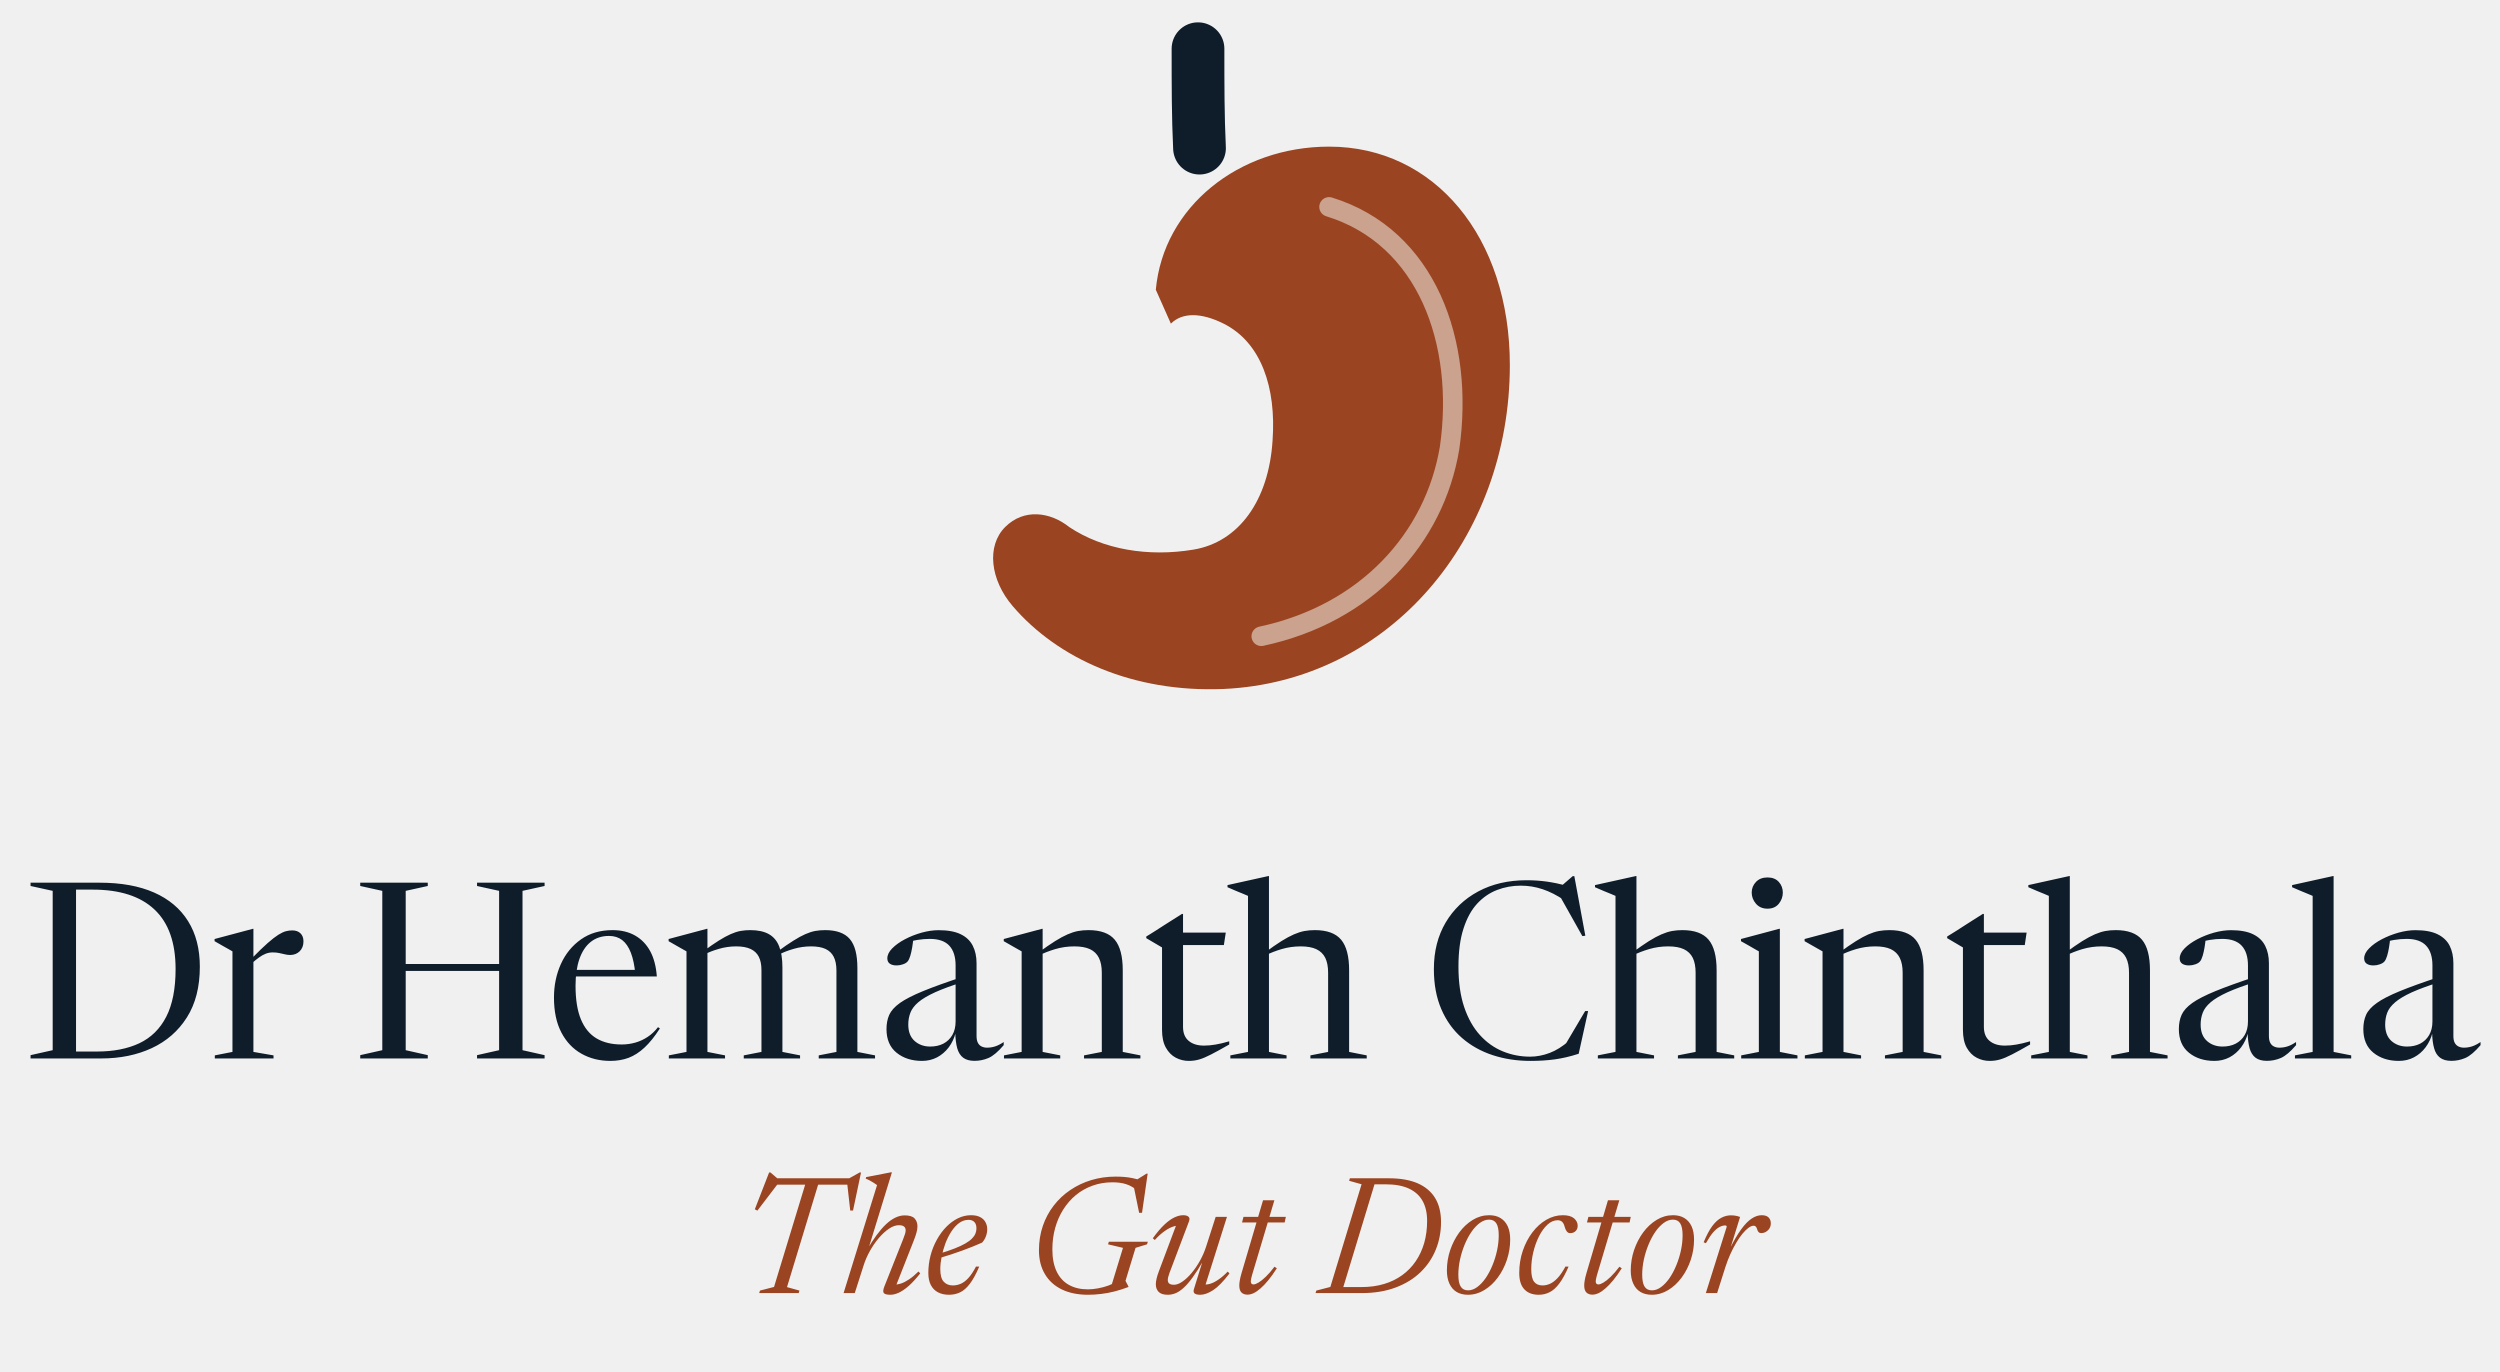
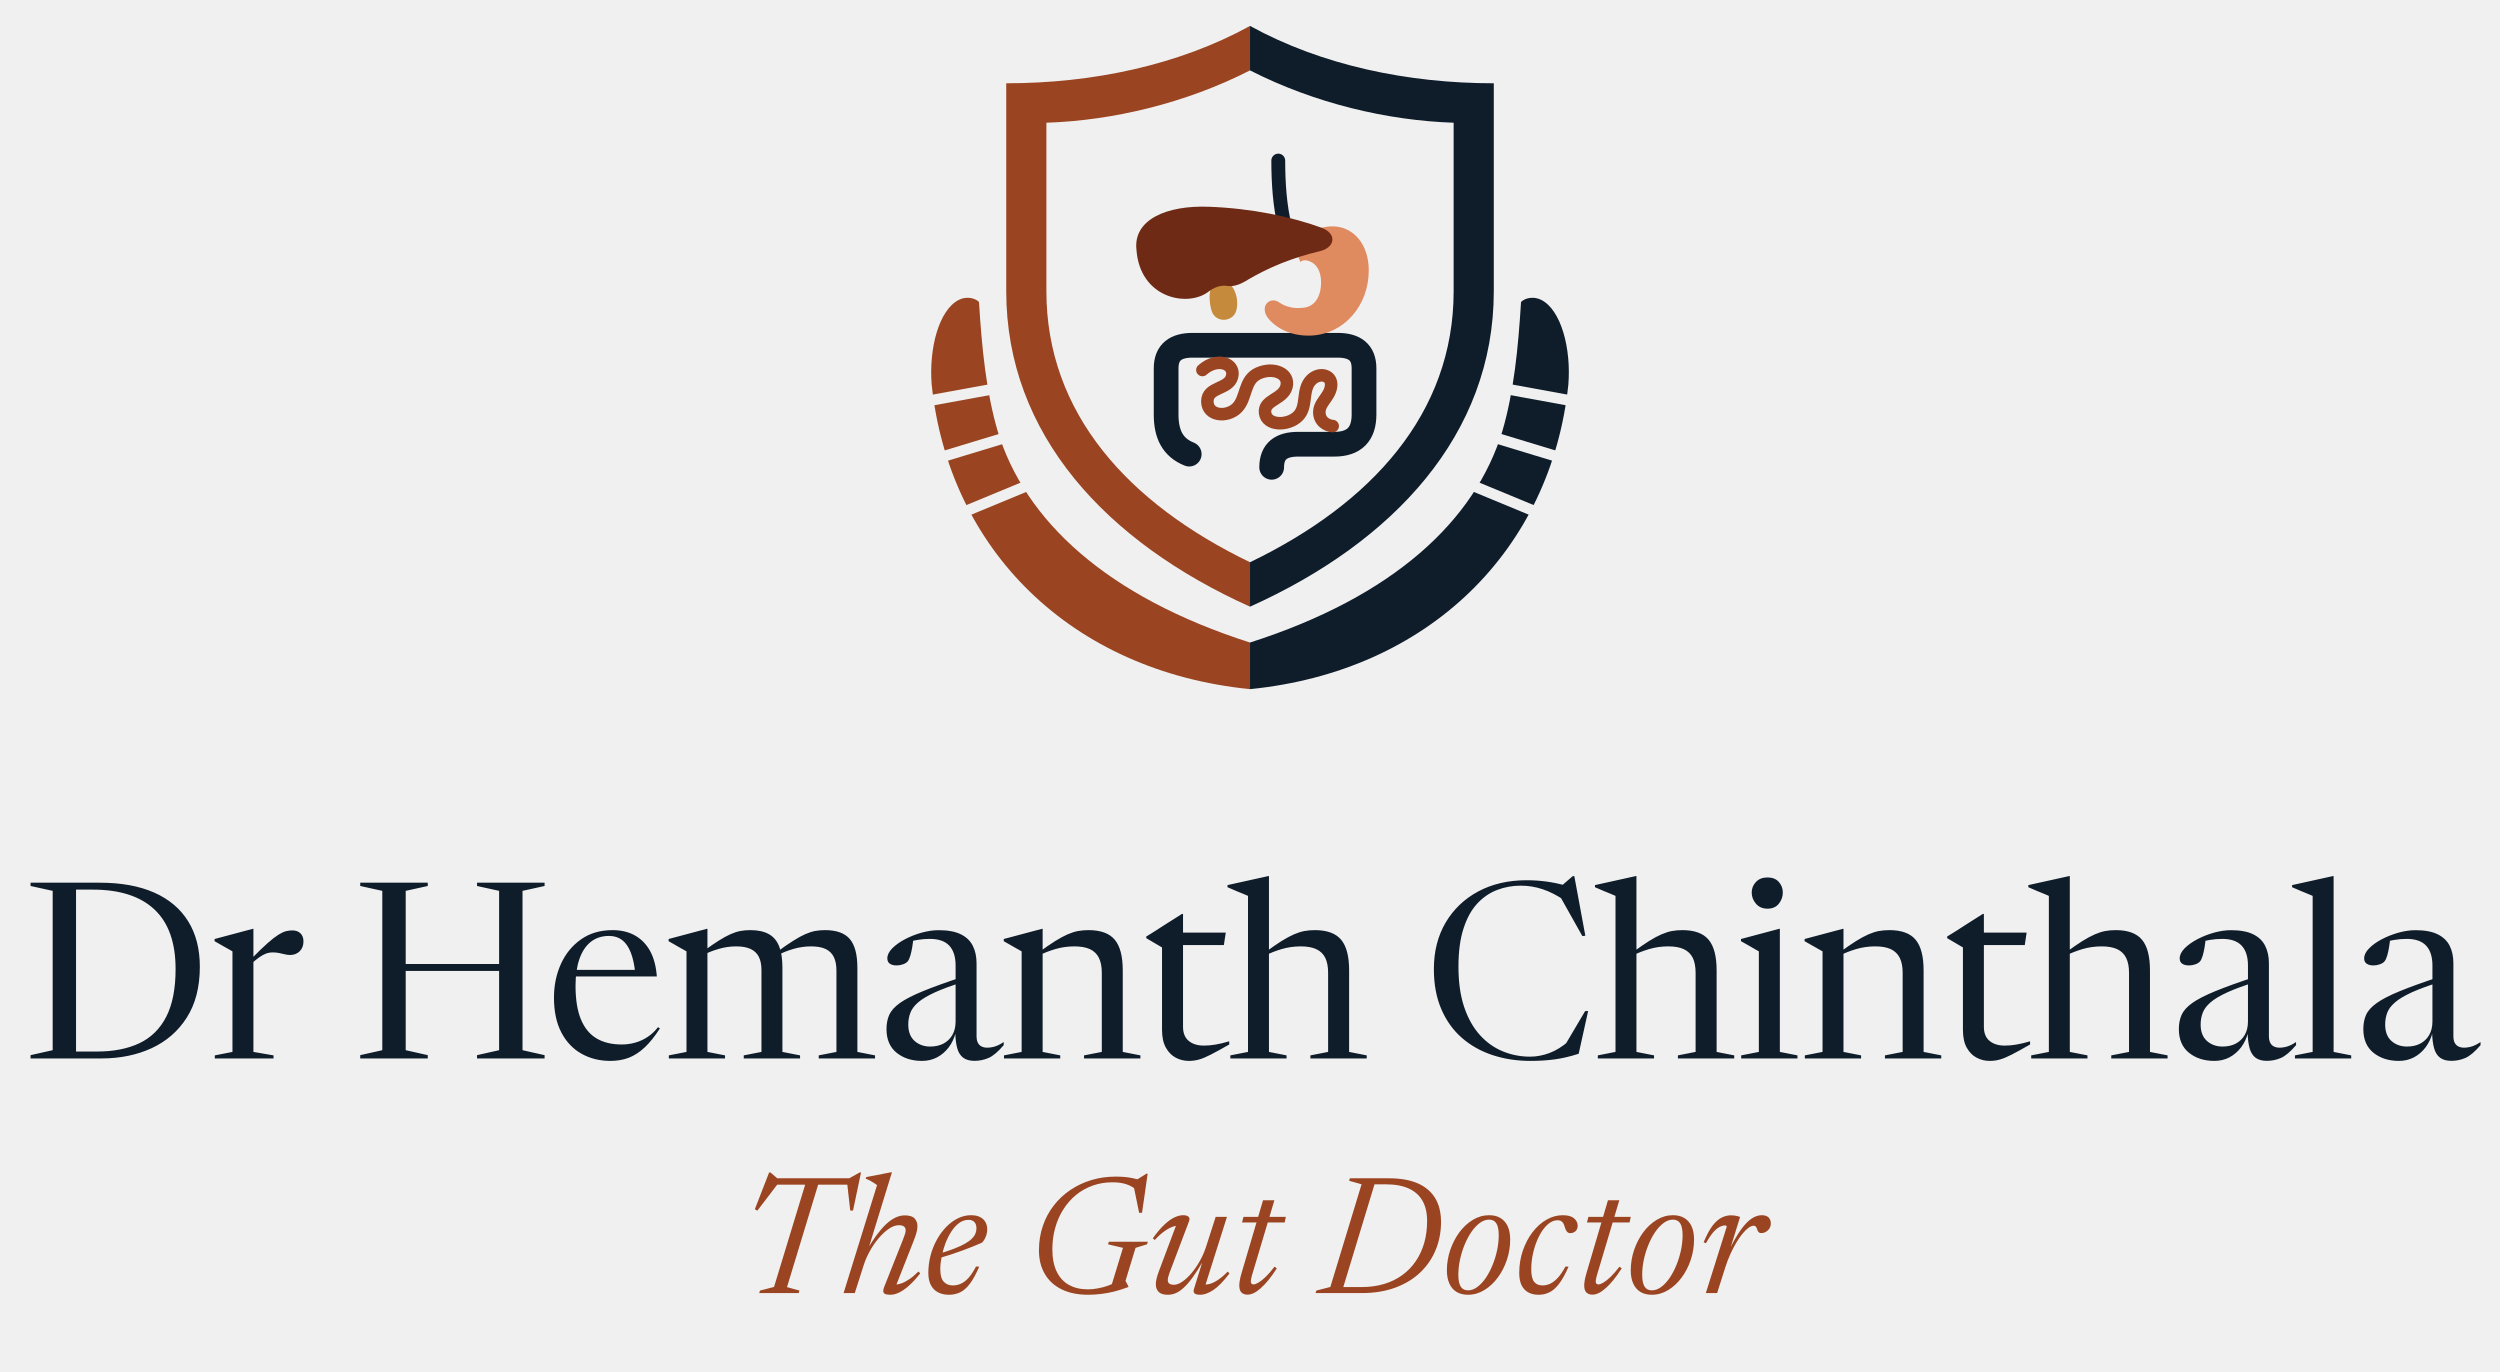
<svg xmlns="http://www.w3.org/2000/svg" viewBox="-4 -4 447.494 245.46" role="img">
-   <g transform="translate(146.26 3.37) scale(1.3483)">
-     <path d="M42 33 C43 22 53 14 65 14 C79 14 89 26 89 43 C89 66 73 85 51 86 C39 86.5 29 82 23 75 C20 71.5 19.5 67 22 64.5 C24.5 62 28 62.5 30.5 64.5 C35 67.5 41 68.5 47 67.5 C53 66.5 57 61 57.5 53 C58 46 56 40 51 37.5 C48 36 45.5 36 44 37.5 Z" fill="#9a4421" />
-     <path d="M47.6 1 C47.6 6 47.6 10 47.8 14.2" fill="none" stroke="#0f1d2b" stroke-width="7" stroke-linecap="round" />
-     <path d="M65 22 C78 26 83 40 81 54 C79 66 70 76 56 79" fill="none" stroke="#f2eee6" stroke-width="2.6" stroke-linecap="round" opacity="0.55" />
+   <g transform="translate(155.58 -7.06) scale(1.2834)">
+     <defs>
+       <clipPath id="soc3l">
+         <rect width="50" height="100" />
+       </clipPath>
+       <clipPath id="soc3r">
+         <rect x="50" width="50" height="100" />
+       </clipPath>
+       <mask id="soc3m" maskUnits="userSpaceOnUse" x="0" y="0" width="100" height="100">
+         <rect width="100" height="100" fill="#fff" />
+         <path d="M4 58.5 L14.4 56.6" stroke="#000" stroke-width="1.5" />
+         <path d="M5.4 66.6 L16.6 63.2" stroke="#000" stroke-width="1.5" />
+         <path d="M8.6 74.4 L20.2 69.6" stroke="#000" stroke-width="1.5" />
+         <path d="M 96 58.5 L 85.6 56.6" stroke="#000" stroke-width="1.5" />
+         <path d="M 94.6 66.6 L 83.4 63.2" stroke="#000" stroke-width="1.5" />
+         <path d="M 91.4 74.4 L 79.8 69.6" stroke="#000" stroke-width="1.5" />
+       </mask>
+     </defs>
+     <path d="M50 6 C60 11.5 72 14 84 14 L84 43 C84 63 70 78 50 87 C30 78 16 63 16 43 L16 14 C28 14 40 11.5 50 6 Z M50 12.2 C59 16.8 69.2 19.2 78.4 19.5 L78.4 43 C78.4 60 67 72.6 50 80.8 C33 72.6 21.6 60 21.6 43 L21.6 19.5 C30.8 19.2 41 16.8 50 12.2 Z" fill-rule="evenodd" fill="#9a4421" clip-path="url(#soc3l)" />
+     <path d="M50 6 C60 11.5 72 14 84 14 L84 43 C84 63 70 78 50 87 C30 78 16 63 16 43 L16 14 C28 14 40 11.5 50 6 Z M50 12.2 C59 16.8 69.2 19.2 78.4 19.5 L78.4 43 C78.4 60 67 72.6 50 80.8 C33 72.6 21.6 60 21.6 43 L21.6 19.5 C30.8 19.2 41 16.8 50 12.2 Z" fill-rule="evenodd" fill="#0f1d2b" clip-path="url(#soc3r)" />
+     <g transform="translate(29.1 23.4) scale(.46)">
+       <path d="M27 92 C22 90 20 86 20 80 L20 66 C20 61 23 59 28 59 L72 59 C77 59 80 61 80 66 L80 80 C80 86 77 89 71 89 L60 89 C55 89 52 91 52 96" fill="none" stroke="#0f1d2b" stroke-width="7.5" stroke-linecap="round" stroke-linejoin="round" />
+       <path d="M31 66.5 C35.5 62.5 41 64.5 40 68.5 C39 72.5 32.5 71.5 32.5 76 C32.5 80.5 38.5 81 41.5 78 C44.5 75 43.5 69.5 48 67.5 C52.5 65.5 57.5 67.5 56.5 71.5 C55.5 75.5 49.5 75.5 50 79.5 C50.5 83.5 57 83.5 60 80.5 C63 77.5 61 72.5 64 69.5 C66.5 67 70.5 68 70 71.5 C69.5 75 66 76.5 66.5 80 C67 83 70 83.5 70.5 83.5" fill="none" stroke="#9a4421" stroke-width="3.8" stroke-linecap="round" stroke-linejoin="round" />
+       <path d="M54 3 C54 10 54.5 17 56 23" fill="none" stroke="#0f1d2b" stroke-width="4.2" stroke-linecap="round" />
+       <path d="M42 33 C43 22 53 14 65 14 C79 14 89 26 89 43 C89 66 73 85 51 86 C39 86.5 29 82 23 75 C20 71.5 19.5 67 22 64.5 C24.5 62 28 62.5 30.5 64.5 C35 67.5 41 68.5 47 67.5 C53 66.5 57 61 57.5 53 C58 46 56 40 51 37.5 C48 36 45.5 36 44 37.5 Z" transform="translate(40.5 16.5) scale(0.46)" fill="#e08a5f" />
+       <path d="M35.4 38.5 C39.8 38.8 42.4 43.8 41.3 48.4 C40.4 51.8 35.7 52.3 34.1 49.3 C32.8 46.6 32.6 40.5 35.4 38.5 Z" fill="#c58a3c" />
+       <path d="M11 30 C10 21 20 16.5 33 17 C46 17.5 58 20 67.5 23.5 C72 25.5 71 29.5 66.5 30.5 C58 32.5 51 35.5 45 39 C42.5 40.6 40.5 41.3 38.5 41 C36.5 40.7 34.5 41.4 32.5 43 C26 47.5 12 44.5 11 30 Z" fill="#6e2a14" />
+     </g>
+     <g mask="url(#soc3m)">
+       <path d="M12.2 44.5 C12.6 51 13.2 57 14.8 62.5 C18.6 75 30 85.6 50 92 L50 98.5 C25 96 8 79 5.6 56 C5.2 51 6.6 45.6 9.4 44.2 C10.4 43.7 11.6 43.9 12.2 44.5 Z" fill="#9a4421" />
+       <path d="M 87.8 44.5 C 87.4 51 86.8 57 85.2 62.5 C 81.4 75 70 85.6 50 92 L 50 98.5 C 75 96 92 79 94.4 56 C 94.8 51 93.4 45.6 90.6 44.2 C 89.6 43.7 88.4 43.9 87.8 44.5 Z" fill="#0f1d2b" />
+     </g>
  </g>
  <g transform="translate(0 185.46)">
    <path d="M27.43 -16.01Q27.43 -23.12 23.64 -26.67Q19.86 -30.22 12.6 -30.22H7.13L7.18 -31.46H13.85Q19.58 -31.46 23.58 -29.7Q27.58 -27.93 29.67 -24.57Q31.77 -21.21 31.77 -16.42Q31.77 -10.99 29.45 -7.34Q27.14 -3.69 23.15 -1.84Q19.17 0 14.15 0H7.18L7.13 -1.24H13.38Q17.8 -1.24 20.94 -2.72Q24.09 -4.21 25.76 -7.47Q27.43 -10.72 27.43 -16.01ZM1.47 0V-0.59L5.43 -1.48V-30L1.47 -30.87V-31.46H9.61V0H1.47ZM48.32 -22.92Q49.24 -22.92 49.78 -22.4Q50.32 -21.88 50.32 -20.96Q50.32 -19.87 49.65 -19.19Q48.97 -18.52 47.93 -18.52Q47.46 -18.52 46.99 -18.64Q46.53 -18.75 46.01 -18.86Q45.49 -18.98 44.82 -18.98Q44.16 -18.98 43.57 -18.75Q42.98 -18.52 42.39 -18.09Q41.79 -17.67 41.08 -17.03V-17.92Q42.76 -19.64 43.91 -20.65Q45.06 -21.66 45.84 -22.15Q46.62 -22.63 47.2 -22.78Q47.77 -22.92 48.32 -22.92ZM41.36 -18.82V-1.17L44.96 -0.55V0H34.45V-0.55L37.61 -1.17V-19.17Q37.33 -19.33 36.89 -19.58Q36.46 -19.82 35.84 -20.17Q35.22 -20.53 34.41 -20.99V-21.38L41.27 -23.21H41.36V-18.82ZM68.62 -1.48 72.57 -0.59V0H60.48V-0.59L64.43 -1.48V-30L60.48 -30.87V-31.46H72.57V-30.87L68.62 -30V-1.48ZM89.53 -1.48 93.48 -0.59V0H81.39V-0.59L85.34 -1.48V-30L81.39 -30.87V-31.46H93.48V-30.87L89.53 -30V-1.48ZM66.09 -15.67V-16.91H87.8V-15.67H66.09ZM105.65 -22.97Q107.97 -22.97 109.68 -22Q111.39 -21.03 112.39 -19.19Q113.38 -17.34 113.57 -14.68H98.77V-15.86H111.28L109.73 -15.05Q109.51 -17.41 108.92 -18.93Q108.33 -20.45 107.37 -21.19Q106.4 -21.93 105.02 -21.93Q103.1 -21.93 101.76 -20.88Q100.42 -19.82 99.72 -17.82Q99.02 -15.82 99.02 -13Q99.02 -9.33 99.98 -7Q100.95 -4.67 102.79 -3.58Q104.63 -2.5 107.27 -2.5Q108.52 -2.5 109.7 -2.83Q110.87 -3.16 111.92 -3.85Q112.97 -4.54 113.78 -5.6L114.12 -5.37Q112.73 -3.21 111.36 -1.94Q109.99 -0.67 108.51 -0.11Q107.02 0.44 105.25 0.44Q102.37 0.44 100.08 -0.85Q97.8 -2.13 96.48 -4.65Q95.16 -7.18 95.16 -10.89Q95.16 -14.16 96.4 -16.91Q97.64 -19.65 99.99 -21.31Q102.34 -22.97 105.65 -22.97ZM122.63 -19.04V-1.17L125.78 -0.55V0H115.72V-0.55L118.88 -1.17V-19.17Q118.53 -19.37 117.85 -19.75Q117.17 -20.13 115.68 -20.99V-21.38L122.53 -23.21H122.63V-19.04ZM136.05 -16.29V-1.17L139.21 -0.55V0H129.13V-0.55L132.3 -1.17V-15.81Q132.3 -17.25 131.83 -18.19Q131.36 -19.12 130.37 -19.59Q129.37 -20.06 127.78 -20.06Q126.18 -20.06 124.66 -19.61Q123.14 -19.17 122.11 -18.62L121.88 -19.18Q123.49 -20.36 124.67 -21.1Q125.85 -21.84 126.78 -22.25Q127.7 -22.66 128.54 -22.82Q129.38 -22.97 130.3 -22.97Q132.34 -22.97 133.61 -22.26Q134.88 -21.55 135.46 -20.08Q136.05 -18.61 136.05 -16.29ZM149.47 -16.2V-1.17L152.63 -0.55V0H142.55V-0.55L145.72 -1.17V-15.73Q145.72 -17.23 145.24 -18.18Q144.77 -19.13 143.77 -19.6Q142.77 -20.06 141.18 -20.06Q139.57 -20.06 138.04 -19.61Q136.5 -19.16 135.48 -18.61L135.23 -19.17Q136.84 -20.35 138.03 -21.09Q139.22 -21.84 140.15 -22.25Q141.08 -22.66 141.92 -22.82Q142.77 -22.97 143.69 -22.97Q146.76 -22.97 148.12 -21.37Q149.47 -19.78 149.47 -16.2ZM168.41 -14.64 168.62 -13.76Q165.38 -12.75 163.39 -11.85Q161.4 -10.94 160.36 -10.05Q159.33 -9.16 158.96 -8.19Q158.58 -7.22 158.58 -6.06Q158.58 -4.14 159.71 -3.13Q160.84 -2.13 162.5 -2.13Q163.84 -2.13 164.86 -2.65Q165.87 -3.18 166.46 -4.18Q167.05 -5.19 167.05 -6.62V-16.65Q167.05 -18.97 165.92 -20.19Q164.79 -21.4 162.44 -21.4Q161.31 -21.4 160.18 -21.21Q159.04 -21.02 158.29 -20.66L159.49 -21.53Q159.42 -20.72 159.28 -19.88Q159.14 -19.04 158.94 -18.37Q158.74 -17.7 158.47 -17.37Q158.19 -17.04 157.63 -16.85Q157.07 -16.65 156.49 -16.65Q155.73 -16.65 155.28 -16.96Q154.83 -17.27 154.83 -17.91Q154.83 -18.82 155.71 -19.71Q156.6 -20.61 157.99 -21.34Q159.38 -22.07 160.98 -22.52Q162.58 -22.96 164.01 -22.96Q166.5 -22.96 167.99 -22.22Q169.47 -21.49 170.13 -20.16Q170.8 -18.83 170.8 -17.04V-4.02Q170.8 -3.25 171.04 -2.8Q171.28 -2.34 171.71 -2.14Q172.14 -1.93 172.68 -1.93Q173.43 -1.93 174.14 -2.16Q174.85 -2.39 175.66 -2.94V-2.38Q174.13 -0.59 172.93 -0.08Q171.73 0.43 170.44 0.43Q169.16 0.43 168.41 -0.13Q167.66 -0.7 167.34 -1.83Q167.03 -2.96 166.99 -4.63L167.07 -4.65Q166.69 -3.15 165.83 -2Q164.96 -0.85 163.74 -0.2Q162.51 0.44 161.05 0.44Q158.3 0.44 156.49 -1.02Q154.68 -2.48 154.68 -5.26Q154.68 -6.69 155.17 -7.8Q155.66 -8.9 157.07 -9.92Q158.49 -10.93 161.22 -12.05Q163.95 -13.17 168.41 -14.64ZM182.63 -18.99V-1.17L185.78 -0.55V0H175.71V-0.55L178.87 -1.17V-19.17Q178.52 -19.37 177.84 -19.75Q177.17 -20.13 175.67 -20.99V-21.38L182.53 -23.21H182.63V-18.99ZM190.04 -0.55 193.22 -1.17V-15.34Q193.22 -16.96 192.7 -18.01Q192.18 -19.05 191.11 -19.56Q190.03 -20.06 188.31 -20.06Q186.53 -20.06 184.88 -19.57Q183.22 -19.07 182.12 -18.5L181.87 -18.94Q183.57 -20.19 184.84 -20.99Q186.1 -21.78 187.09 -22.21Q188.08 -22.64 188.97 -22.81Q189.86 -22.97 190.84 -22.97Q194.11 -22.97 195.54 -21.25Q196.97 -19.54 196.97 -15.77V-1.17L200.13 -0.55V0H190.04V-0.55ZM207.76 -5.65Q207.76 -3.99 208.77 -3.15Q209.78 -2.3 211.5 -2.3Q212.49 -2.3 213.55 -2.48Q214.6 -2.65 216.03 -3.07V-2.5Q214.01 -1.34 212.77 -0.71Q211.54 -0.07 210.66 0.18Q209.78 0.44 208.8 0.44Q207.56 0.44 206.47 -0.13Q205.38 -0.7 204.69 -1.93Q204 -3.15 204 -5.13V-19.87L201.18 -21.53V-21.83Q201.48 -22.01 201.92 -22.28Q202.36 -22.54 202.92 -22.91Q203.49 -23.27 204.19 -23.73Q204.9 -24.18 205.75 -24.72Q206.6 -25.26 207.57 -25.87H207.76V-21.73V-5.65ZM206.51 -20.3V-22.53H215.41L215.07 -20.3H206.51ZM230.56 -0.55 233.73 -1.17V-15.34Q233.73 -16.96 233.22 -18.01Q232.7 -19.05 231.62 -19.56Q230.55 -20.06 228.83 -20.06Q227.05 -20.06 225.39 -19.57Q223.74 -19.07 222.64 -18.5L222.39 -18.94Q224.09 -20.19 225.35 -20.99Q226.61 -21.78 227.61 -22.21Q228.6 -22.64 229.49 -22.81Q230.37 -22.97 231.36 -22.97Q234.62 -22.97 236.06 -21.25Q237.49 -19.54 237.49 -15.77V-1.17L240.64 -0.55V0H230.56V-0.55ZM226.29 0H216.23V-0.55L219.39 -1.17V-29.1Q219.1 -29.22 218.57 -29.45Q218.03 -29.67 217.3 -29.97Q216.58 -30.28 215.72 -30.65V-31.03L223.04 -32.65H223.14V-20.35V-1.17L226.29 -0.55V0ZM269.89 -0.32Q271.61 -0.32 273.37 -0.98Q275.12 -1.64 276.85 -3.15L275.98 -2.12L279.74 -8.48H280.27L278.58 -0.84Q276.29 -0.1 274.27 0.17Q272.26 0.44 269.96 0.44Q266.33 0.44 263.19 -0.59Q260.05 -1.62 257.68 -3.68Q255.31 -5.75 253.99 -8.83Q252.66 -11.91 252.66 -16Q252.66 -20.75 254.77 -24.33Q256.88 -27.9 260.61 -29.9Q264.35 -31.9 269.25 -31.9Q271.11 -31.9 272.85 -31.66Q274.6 -31.41 276.46 -30.92L275.28 -30.7L277.51 -32.63H277.8L279.77 -21.97L279.24 -21.9L275.09 -29.29L276.1 -28.26Q274.04 -29.66 272.13 -30.29Q270.23 -30.93 268.22 -30.93Q265.99 -30.93 263.98 -30.16Q261.97 -29.39 260.41 -27.71Q258.85 -26.02 257.96 -23.24Q257.06 -20.47 257.06 -16.44Q257.06 -12.25 258.08 -9.21Q259.11 -6.16 260.9 -4.19Q262.68 -2.22 265 -1.27Q267.31 -0.32 269.89 -0.32ZM296.34 -0.55 299.51 -1.17V-15.34Q299.51 -16.96 299 -18.01Q298.48 -19.05 297.4 -19.56Q296.33 -20.06 294.61 -20.06Q292.83 -20.06 291.17 -19.57Q289.52 -19.07 288.42 -18.5L288.17 -18.94Q289.87 -20.19 291.13 -20.99Q292.39 -21.78 293.39 -22.21Q294.38 -22.64 295.27 -22.81Q296.15 -22.97 297.14 -22.97Q300.4 -22.97 301.84 -21.25Q303.27 -19.54 303.27 -15.77V-1.17L306.42 -0.55V0H296.34V-0.55ZM292.07 0H282.01V-0.55L285.17 -1.17V-29.1Q284.88 -29.22 284.35 -29.45Q283.81 -29.67 283.08 -29.97Q282.36 -30.28 281.5 -30.65V-31.03L288.82 -32.65H288.92V-20.35V-1.17L292.07 -0.55V0ZM312.38 -26.81Q311.07 -26.81 310.31 -27.7Q309.55 -28.59 309.55 -29.69Q309.55 -30.79 310.31 -31.59Q311.07 -32.4 312.38 -32.4Q313.69 -32.4 314.41 -31.59Q315.12 -30.79 315.12 -29.69Q315.12 -28.59 314.41 -27.7Q313.69 -26.81 312.38 -26.81ZM314.59 -23.21V-19.26V-1.17L317.74 -0.55V0H307.67V-0.55L310.83 -1.17V-19.17Q310.59 -19.31 310.09 -19.59Q309.59 -19.88 308.95 -20.25Q308.31 -20.61 307.63 -20.99V-21.38L314.49 -23.21H314.59ZM325.98 -18.99V-1.17L329.13 -0.55V0H319.06V-0.55L322.23 -1.17V-19.17Q321.87 -19.37 321.2 -19.75Q320.52 -20.13 319.02 -20.99V-21.38L325.88 -23.21H325.98V-18.99ZM333.4 -0.55 336.57 -1.17V-15.34Q336.57 -16.96 336.05 -18.01Q335.53 -19.05 334.46 -19.56Q333.39 -20.06 331.67 -20.06Q329.88 -20.06 328.23 -19.57Q326.58 -19.07 325.48 -18.5L325.23 -18.94Q326.92 -20.19 328.19 -20.99Q329.45 -21.78 330.44 -22.21Q331.43 -22.64 332.32 -22.81Q333.21 -22.97 334.2 -22.97Q337.46 -22.97 338.89 -21.25Q340.32 -19.54 340.32 -15.77V-1.17L343.48 -0.55V0H333.4V-0.55ZM351.11 -5.65Q351.11 -3.99 352.12 -3.15Q353.13 -2.3 354.85 -2.3Q355.85 -2.3 356.9 -2.48Q357.95 -2.65 359.38 -3.07V-2.5Q357.36 -1.34 356.13 -0.71Q354.89 -0.07 354.01 0.18Q353.13 0.44 352.15 0.44Q350.91 0.44 349.82 -0.13Q348.73 -0.7 348.04 -1.93Q347.36 -3.15 347.36 -5.13V-19.87L344.54 -21.53V-21.83Q344.83 -22.01 345.27 -22.28Q345.71 -22.54 346.28 -22.91Q346.84 -23.27 347.55 -23.73Q348.25 -24.18 349.1 -24.72Q349.95 -25.26 350.92 -25.87H351.11V-21.73V-5.65ZM349.86 -20.3V-22.53H358.76L358.43 -20.3H349.86ZM373.91 -0.55 377.09 -1.17V-15.34Q377.09 -16.96 376.57 -18.01Q376.05 -19.05 374.98 -19.56Q373.9 -20.06 372.18 -20.06Q370.4 -20.06 368.74 -19.57Q367.09 -19.07 365.99 -18.5L365.74 -18.94Q367.44 -20.19 368.7 -20.99Q369.97 -21.78 370.96 -22.21Q371.95 -22.64 372.84 -22.81Q373.72 -22.97 374.71 -22.97Q377.98 -22.97 379.41 -21.25Q380.84 -19.54 380.84 -15.77V-1.17L383.99 -0.55V0H373.91V-0.55ZM369.65 0H359.58V-0.55L362.74 -1.17V-29.1Q362.46 -29.22 361.92 -29.45Q361.38 -29.67 360.65 -29.97Q359.93 -30.28 359.07 -30.65V-31.03L366.4 -32.65H366.49V-20.35V-1.17L369.65 -0.55V0ZM399.74 -14.64 399.95 -13.76Q396.71 -12.75 394.72 -11.85Q392.73 -10.94 391.69 -10.05Q390.66 -9.16 390.29 -8.19Q389.91 -7.22 389.91 -6.06Q389.91 -4.14 391.04 -3.13Q392.17 -2.13 393.83 -2.13Q395.17 -2.13 396.19 -2.65Q397.2 -3.18 397.79 -4.18Q398.38 -5.19 398.38 -6.62V-16.65Q398.38 -18.97 397.25 -20.19Q396.12 -21.4 393.77 -21.4Q392.64 -21.4 391.51 -21.21Q390.37 -21.02 389.62 -20.66L390.82 -21.53Q390.75 -20.72 390.61 -19.88Q390.47 -19.04 390.27 -18.37Q390.07 -17.7 389.8 -17.37Q389.52 -17.04 388.96 -16.85Q388.4 -16.65 387.82 -16.65Q387.06 -16.65 386.61 -16.96Q386.16 -17.27 386.16 -17.91Q386.16 -18.82 387.04 -19.71Q387.93 -20.61 389.32 -21.34Q390.71 -22.07 392.31 -22.52Q393.91 -22.96 395.34 -22.96Q397.83 -22.96 399.32 -22.22Q400.8 -21.49 401.46 -20.16Q402.13 -18.83 402.13 -17.04V-4.02Q402.13 -3.25 402.37 -2.8Q402.61 -2.34 403.04 -2.14Q403.47 -1.93 404.01 -1.93Q404.76 -1.93 405.47 -2.16Q406.18 -2.39 406.99 -2.94V-2.38Q405.46 -0.59 404.26 -0.08Q403.06 0.43 401.77 0.43Q400.49 0.43 399.74 -0.13Q398.99 -0.7 398.67 -1.83Q398.36 -2.96 398.32 -4.63L398.4 -4.65Q398.02 -3.15 397.16 -2Q396.29 -0.85 395.07 -0.2Q393.84 0.44 392.38 0.44Q389.63 0.44 387.82 -1.02Q386.01 -2.48 386.01 -5.26Q386.01 -6.69 386.5 -7.8Q386.99 -8.9 388.4 -9.92Q389.82 -10.93 392.55 -12.05Q395.28 -13.17 399.74 -14.64ZM413.71 -1.17 416.86 -0.55V0H406.79V-0.55L409.96 -1.17V-29.1Q409.67 -29.22 409.13 -29.45Q408.59 -29.67 407.87 -29.97Q407.14 -30.28 406.28 -30.65V-31.03L413.61 -32.65H413.71V-29V-1.17ZM432.76 -14.64 432.98 -13.76Q429.74 -12.75 427.74 -11.85Q425.75 -10.94 424.72 -10.05Q423.68 -9.16 423.31 -8.19Q422.94 -7.22 422.94 -6.06Q422.94 -4.14 424.06 -3.13Q425.19 -2.13 426.85 -2.13Q428.19 -2.13 429.21 -2.65Q430.22 -3.18 430.81 -4.18Q431.4 -5.19 431.4 -6.62V-16.65Q431.4 -18.97 430.27 -20.19Q429.14 -21.4 426.79 -21.4Q425.66 -21.4 424.53 -21.21Q423.4 -21.02 422.64 -20.66L423.84 -21.53Q423.77 -20.72 423.63 -19.88Q423.49 -19.04 423.29 -18.37Q423.09 -17.7 422.82 -17.37Q422.54 -17.04 421.98 -16.85Q421.42 -16.65 420.84 -16.65Q420.08 -16.65 419.63 -16.96Q419.18 -17.27 419.18 -17.91Q419.18 -18.82 420.07 -19.71Q420.95 -20.61 422.34 -21.34Q423.74 -22.07 425.33 -22.52Q426.93 -22.96 428.36 -22.96Q430.86 -22.96 432.34 -22.22Q433.82 -21.49 434.49 -20.16Q435.15 -18.83 435.15 -17.04V-4.02Q435.15 -3.25 435.39 -2.8Q435.64 -2.34 436.07 -2.14Q436.5 -1.93 437.03 -1.93Q437.78 -1.93 438.49 -2.16Q439.2 -2.39 440.01 -2.94V-2.38Q438.48 -0.59 437.28 -0.08Q436.08 0.43 434.79 0.43Q433.52 0.43 432.77 -0.13Q432.01 -0.7 431.7 -1.83Q431.38 -2.96 431.34 -4.63L431.42 -4.65Q431.04 -3.15 430.18 -2Q429.32 -0.85 428.09 -0.2Q426.87 0.44 425.4 0.44Q422.65 0.44 420.84 -1.02Q419.03 -2.48 419.03 -5.26Q419.03 -6.69 419.52 -7.8Q420.01 -8.9 421.43 -9.92Q422.84 -10.93 425.57 -12.05Q428.3 -13.17 432.76 -14.64Z" fill="#0f1d2b" />
  </g>
  <g transform="translate(127.94 227.46)">
    <path d="M20.85 -19.41H5.73L7.39 -19.69L3.63 -14.76L3.17 -15L5.73 -21.59H5.97L7.46 -20.32L6.43 -20.55H20.87L19.66 -20.32L21.94 -21.59H22.18L20.75 -14.78H20.25L19.7 -19.67L20.85 -19.41ZM12.32 -19.86H14.64L8.93 -1.07L11.16 -0.45L11.02 0H3.95L4.1 -0.45L6.61 -1.1L12.32 -19.86ZM22.65 -4.97 21.06 0H19.06L25.05 -19.33Q24.78 -19.54 24.47 -19.73Q24.16 -19.93 23.81 -20.12Q23.45 -20.32 23.02 -20.49L23.1 -20.76L27.47 -21.61H27.71L23.43 -7.69L23.22 -7.69Q24.1 -9.19 24.95 -10.35Q25.8 -11.51 26.63 -12.3Q27.46 -13.09 28.31 -13.5Q29.15 -13.91 30 -13.91Q31.26 -13.91 31.77 -13.36Q32.28 -12.81 32.28 -11.95Q32.28 -11.46 32.12 -10.87Q31.97 -10.27 31.61 -9.37L28.33 -1.04L28.21 -1.54Q28.69 -1.5 29.33 -1.71Q29.98 -1.92 30.77 -2.45Q31.56 -2.97 32.46 -3.86L32.78 -3.53Q31.65 -2.1 30.69 -1.26Q29.72 -0.42 28.92 -0.06Q28.12 0.3 27.43 0.3Q26.5 0.3 26.26 -0.01Q26.02 -0.32 26.35 -1.16L29.72 -9.65Q29.95 -10.23 30.06 -10.6Q30.17 -10.97 30.17 -11.23Q30.17 -11.68 29.88 -11.91Q29.6 -12.15 28.94 -12.15Q28.12 -12.15 27.19 -11.53Q26.26 -10.9 25.37 -9.86Q24.48 -8.81 23.77 -7.54Q23.06 -6.27 22.65 -4.97ZM41.42 -13.11Q40.5 -13.11 39.72 -12.53Q38.95 -11.95 38.33 -10.99Q37.71 -10.02 37.27 -8.86Q36.84 -7.69 36.61 -6.5Q36.37 -5.31 36.37 -4.3Q36.37 -2.7 36.98 -2.04Q37.59 -1.37 38.62 -1.37Q39.35 -1.37 40.04 -1.67Q40.73 -1.97 41.4 -2.7Q42.07 -3.43 42.76 -4.75L43.34 -4.74Q42.5 -2.77 41.67 -1.68Q40.84 -0.58 39.93 -0.14Q39.02 0.3 37.92 0.3Q36.79 0.3 35.96 -0.14Q35.13 -0.57 34.68 -1.44Q34.23 -2.31 34.23 -3.6Q34.23 -5.21 34.63 -6.74Q35.03 -8.26 35.76 -9.56Q36.48 -10.87 37.44 -11.85Q38.4 -12.83 39.53 -13.39Q40.66 -13.94 41.87 -13.94Q42.89 -13.94 43.53 -13.59Q44.17 -13.25 44.47 -12.67Q44.77 -12.1 44.77 -11.43Q44.77 -10.78 44.53 -10.15Q44.29 -9.51 43.86 -9.04Q43.13 -8.71 42.23 -8.35Q41.33 -7.98 40.33 -7.62Q39.33 -7.26 38.28 -6.91Q37.23 -6.57 36.18 -6.26L36.24 -7.07Q37.83 -7.55 38.97 -8Q40.11 -8.45 40.85 -8.88Q41.6 -9.31 42.03 -9.75Q42.46 -10.18 42.65 -10.63Q42.83 -11.07 42.84 -11.53Q42.86 -12 42.71 -12.35Q42.55 -12.71 42.23 -12.91Q41.91 -13.11 41.42 -13.11ZM62.79 -0.67Q63.65 -0.67 64.6 -0.85Q65.55 -1.02 66.47 -1.35Q67.39 -1.69 68.12 -2.17L66.81 -0.71L69.07 -8.1L66.4 -8.73L66.54 -9.19H73.52L73.37 -8.73L71.32 -8.1L69.52 -2.19L70.05 -1.18L70.02 -1.08Q68.79 -0.62 67.58 -0.3Q66.36 0.01 65.18 0.15Q63.99 0.3 62.82 0.3Q60.08 0.3 58.11 -0.66Q56.14 -1.62 55.09 -3.41Q54.03 -5.19 54.03 -7.66Q54.03 -9.99 54.72 -12.01Q55.41 -14.03 56.66 -15.65Q57.91 -17.28 59.63 -18.44Q61.35 -19.61 63.41 -20.23Q65.47 -20.85 67.76 -20.85Q68.56 -20.85 69.32 -20.79Q70.08 -20.72 70.82 -20.57Q71.56 -20.42 72.3 -20.16L71.26 -20.12L73.27 -21.38H73.49L72.48 -14.37H71.96L70.98 -19.17L71.73 -18.3Q70.67 -19.17 69.63 -19.5Q68.59 -19.83 67.19 -19.83Q65.28 -19.83 63.62 -19.23Q61.97 -18.64 60.64 -17.55Q59.32 -16.45 58.38 -14.96Q57.43 -13.46 56.93 -11.65Q56.43 -9.85 56.43 -7.84Q56.43 -5.48 57.19 -3.88Q57.95 -2.28 59.37 -1.48Q60.8 -0.67 62.79 -0.67ZM81.77 -0.71 83.37 -5.88 83.51 -5.91Q82.44 -4.05 81.56 -2.84Q80.69 -1.63 79.93 -0.95Q79.18 -0.26 78.49 0.02Q77.8 0.3 77.09 0.3Q75.96 0.3 75.45 -0.22Q74.95 -0.74 74.95 -1.58Q74.95 -2.03 75.09 -2.61Q75.22 -3.18 75.49 -3.89L78.76 -12.6L79.14 -12.04Q78.7 -12.12 78.03 -11.9Q77.36 -11.68 76.53 -11.1Q75.7 -10.53 74.76 -9.5L74.41 -9.82Q75.54 -11.37 76.5 -12.27Q77.46 -13.17 78.29 -13.55Q79.12 -13.94 79.84 -13.94Q80.52 -13.94 80.81 -13.66Q81.1 -13.39 80.88 -12.82L77.39 -3.6Q77.25 -3.19 77.17 -2.89Q77.09 -2.58 77.09 -2.34Q77.09 -1.91 77.36 -1.7Q77.64 -1.49 78.2 -1.49Q78.88 -1.49 79.7 -2.05Q80.52 -2.61 81.34 -3.58Q82.16 -4.55 82.85 -5.79Q83.54 -7.03 83.97 -8.38L85.66 -13.64H87.68L83.72 -1.11L83.6 -1.56Q84.07 -1.48 84.72 -1.68Q85.38 -1.88 86.16 -2.42Q86.95 -2.95 87.82 -3.85L88.13 -3.51Q86.47 -1.34 85.2 -0.52Q83.93 0.3 82.92 0.3Q82.14 0.3 81.88 0.05Q81.61 -0.19 81.77 -0.71ZM90.38 -12.64 90.64 -13.64H98.22L98.01 -12.64H90.38ZM92.2 -3.32Q92.12 -3.02 92.06 -2.79Q92 -2.56 91.98 -2.39Q91.95 -2.22 91.95 -2.09Q91.95 -1.81 92.08 -1.68Q92.2 -1.55 92.43 -1.55Q92.77 -1.55 93.33 -1.88Q93.9 -2.22 94.63 -2.92Q95.36 -3.62 96.19 -4.72L96.61 -4.44Q95.82 -3.2 95.09 -2.31Q94.36 -1.42 93.7 -0.85Q93.04 -0.27 92.46 0.01Q91.87 0.28 91.35 0.28Q90.7 0.28 90.3 -0.09Q89.89 -0.47 89.89 -1.37Q89.89 -1.74 89.98 -2.26Q90.06 -2.79 90.3 -3.6L94.14 -16.61H96.17L92.2 -3.32ZM111.81 -1.08Q113.98 -1.08 115.8 -1.63Q117.62 -2.17 119.05 -3.21Q120.48 -4.24 121.47 -5.7Q122.46 -7.15 122.99 -8.97Q123.51 -10.8 123.51 -12.93Q123.51 -15.04 122.7 -16.49Q121.89 -17.95 120.25 -18.71Q118.61 -19.47 116.09 -19.47H112.65L113.03 -20.55H116.68Q119.72 -20.55 121.8 -19.66Q123.87 -18.76 124.94 -17.02Q126 -15.28 126 -12.72Q126 -10.1 125.07 -7.8Q124.14 -5.49 122.33 -3.74Q120.52 -1.99 117.87 -1Q115.22 0 111.79 0H106.74L107.05 -1.08H111.81ZM111.78 -19.48 109.55 -20.1 109.69 -20.55H114.42L108.18 0H103.54L103.68 -0.45L106.19 -1.1L111.78 -19.48ZM134.62 -13.94Q135.82 -13.94 136.65 -13.43Q137.49 -12.92 137.94 -11.95Q138.38 -10.98 138.38 -9.59Q138.38 -7.72 137.79 -5.95Q137.2 -4.19 136.16 -2.78Q135.12 -1.37 133.75 -0.54Q132.38 0.3 130.81 0.3Q129.63 0.3 128.78 -0.21Q127.94 -0.72 127.5 -1.7Q127.05 -2.68 127.05 -4.05Q127.05 -5.92 127.64 -7.69Q128.24 -9.45 129.27 -10.86Q130.31 -12.27 131.68 -13.1Q133.05 -13.94 134.62 -13.94ZM130.84 -0.49Q131.68 -0.49 132.48 -1.08Q133.28 -1.67 133.98 -2.67Q134.67 -3.68 135.2 -4.96Q135.73 -6.24 136.03 -7.63Q136.33 -9.02 136.33 -10.36Q136.33 -11.79 135.91 -12.47Q135.5 -13.15 134.59 -13.15Q133.76 -13.15 132.95 -12.56Q132.15 -11.97 131.45 -10.97Q130.76 -9.96 130.23 -8.68Q129.7 -7.4 129.4 -6.01Q129.1 -4.62 129.1 -3.28Q129.1 -1.85 129.52 -1.17Q129.94 -0.49 130.84 -0.49ZM146.87 -13.04Q145.9 -13.04 145.05 -12.25Q144.19 -11.46 143.54 -10.17Q142.89 -8.88 142.52 -7.34Q142.15 -5.8 142.15 -4.3Q142.15 -2.71 142.65 -2.04Q143.16 -1.37 144.17 -1.37Q144.86 -1.37 145.54 -1.68Q146.21 -1.99 146.9 -2.73Q147.58 -3.47 148.27 -4.75L148.83 -4.74Q147.99 -2.79 147.15 -1.69Q146.32 -0.59 145.42 -0.15Q144.53 0.3 143.49 0.3Q141.83 0.3 140.92 -0.67Q140 -1.64 140 -3.6Q140 -5.72 140.64 -7.59Q141.28 -9.46 142.37 -10.89Q143.46 -12.32 144.86 -13.13Q146.27 -13.94 147.8 -13.94Q149.15 -13.94 149.81 -13.38Q150.46 -12.82 150.46 -12.05Q150.46 -11.46 150.09 -11.1Q149.73 -10.74 149.13 -10.73Q148.76 -10.72 148.51 -11.04Q148.26 -11.36 148.12 -11.9Q147.99 -12.45 147.68 -12.75Q147.38 -13.04 146.87 -13.04ZM152.12 -12.64 152.38 -13.64H159.96L159.75 -12.64H152.12ZM153.94 -3.32Q153.86 -3.02 153.8 -2.79Q153.74 -2.56 153.72 -2.39Q153.69 -2.22 153.69 -2.09Q153.69 -1.81 153.82 -1.68Q153.94 -1.55 154.17 -1.55Q154.51 -1.55 155.07 -1.88Q155.64 -2.22 156.37 -2.92Q157.1 -3.62 157.93 -4.72L158.35 -4.44Q157.56 -3.2 156.83 -2.31Q156.1 -1.42 155.44 -0.85Q154.78 -0.27 154.2 0.01Q153.61 0.28 153.09 0.28Q152.44 0.28 152.04 -0.09Q151.63 -0.47 151.63 -1.37Q151.63 -1.74 151.72 -2.26Q151.8 -2.79 152.04 -3.6L155.88 -16.61H157.91L153.94 -3.32ZM167.53 -13.94Q168.73 -13.94 169.56 -13.43Q170.4 -12.92 170.85 -11.95Q171.29 -10.98 171.29 -9.59Q171.29 -7.72 170.7 -5.95Q170.11 -4.19 169.07 -2.78Q168.03 -1.37 166.66 -0.54Q165.29 0.3 163.72 0.3Q162.54 0.3 161.69 -0.21Q160.85 -0.72 160.41 -1.7Q159.96 -2.68 159.96 -4.05Q159.96 -5.92 160.55 -7.69Q161.15 -9.45 162.18 -10.86Q163.22 -12.27 164.59 -13.1Q165.96 -13.94 167.53 -13.94ZM163.75 -0.49Q164.59 -0.49 165.39 -1.08Q166.19 -1.67 166.89 -2.67Q167.58 -3.68 168.11 -4.96Q168.64 -6.24 168.94 -7.63Q169.24 -9.02 169.24 -10.36Q169.24 -11.79 168.82 -12.47Q168.41 -13.15 167.5 -13.15Q166.67 -13.15 165.86 -12.56Q165.06 -11.97 164.36 -10.97Q163.67 -9.96 163.14 -8.68Q162.61 -7.4 162.31 -6.01Q162.01 -4.62 162.01 -3.28Q162.01 -1.85 162.43 -1.17Q162.85 -0.49 163.75 -0.49ZM177.14 -11.88Q177.14 -11.97 177.07 -12.04Q177.01 -12.11 176.87 -12.11Q176.4 -12.11 175.87 -11.84Q175.33 -11.57 174.72 -10.88Q174.12 -10.19 173.41 -8.93L173.01 -9.1Q173.78 -10.96 174.56 -12.01Q175.35 -13.06 176.19 -13.49Q177.02 -13.92 177.89 -13.92Q178.19 -13.92 178.47 -13.89Q178.75 -13.85 179.01 -13.79Q179.27 -13.72 179.53 -13.63L177.73 -7.82H177.64Q178.74 -10.05 179.71 -11.39Q180.68 -12.73 181.59 -13.33Q182.5 -13.94 183.4 -13.94Q184.24 -13.94 184.64 -13.53Q185.03 -13.13 185.03 -12.49Q185.03 -11.98 184.79 -11.58Q184.54 -11.19 184.15 -10.96Q183.76 -10.74 183.29 -10.74Q183.02 -10.74 182.86 -10.9Q182.7 -11.05 182.59 -11.4Q182.49 -11.76 182.34 -11.91Q182.19 -12.06 181.96 -12.06Q181.56 -12.06 181.04 -11.69Q180.53 -11.32 179.97 -10.64Q179.41 -9.97 178.86 -9.04Q178.3 -8.11 177.79 -6.98Q177.28 -5.86 176.88 -4.6L175.42 0H173.4L177.14 -11.88Z" fill="#9a4421" />
  </g>
</svg>
